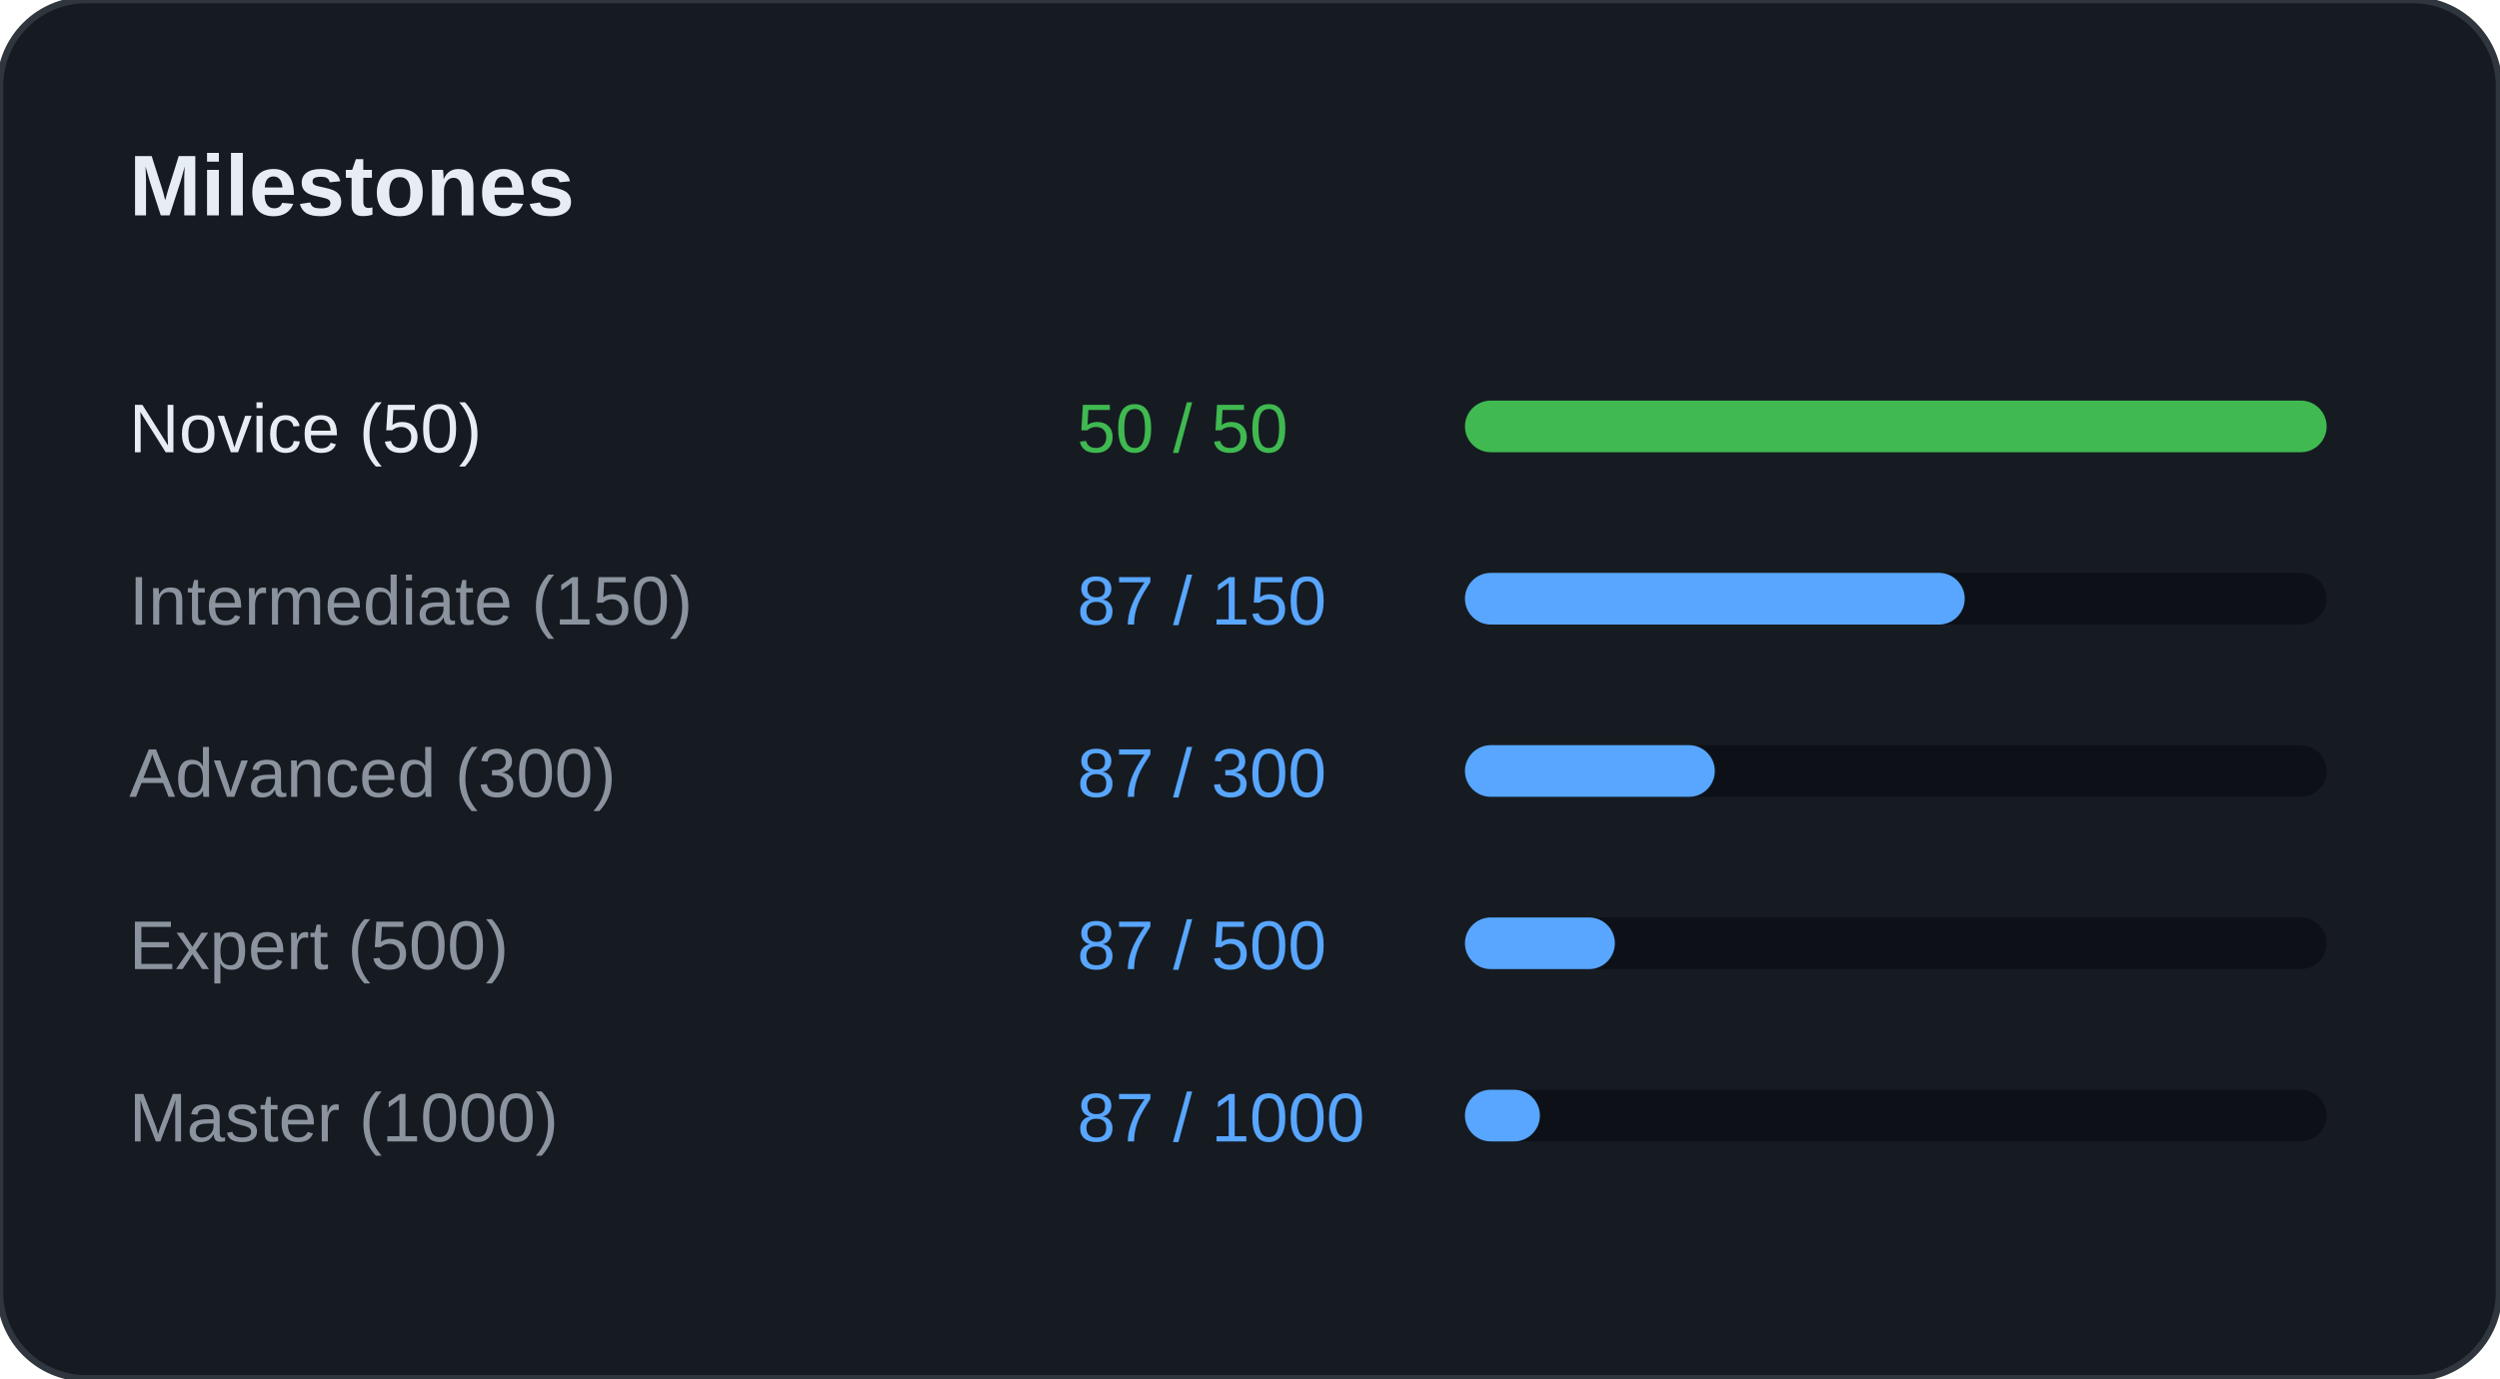
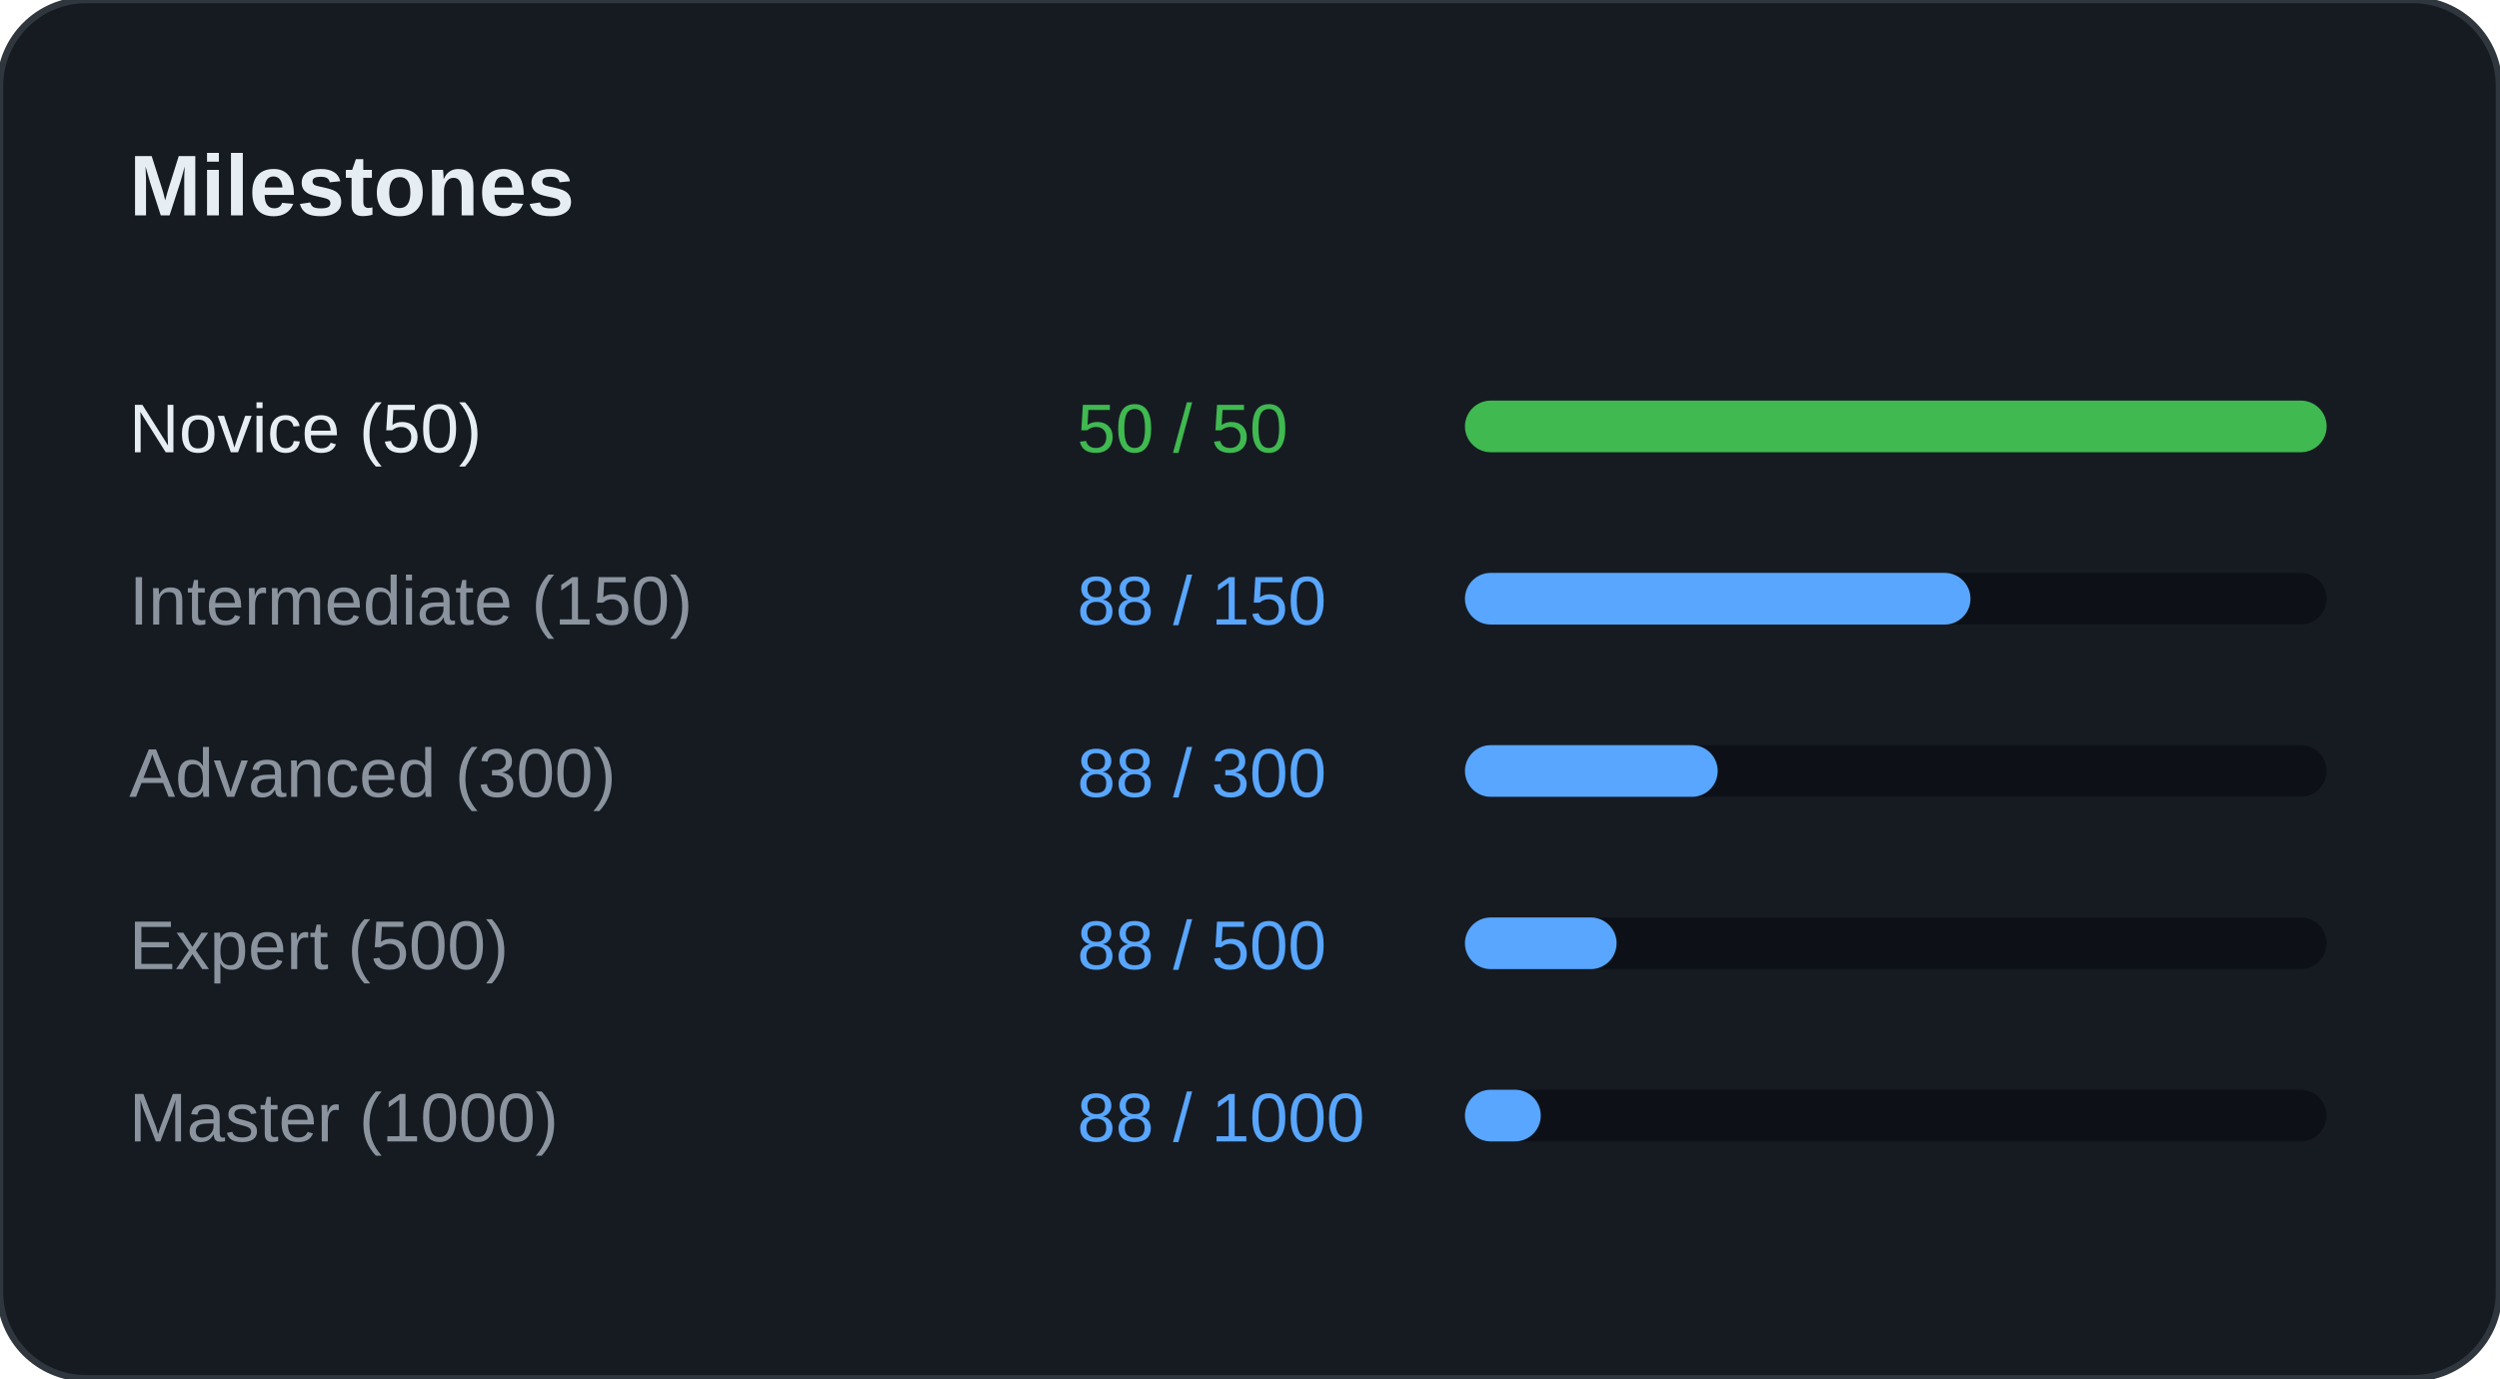
<svg xmlns="http://www.w3.org/2000/svg" width="100%" viewBox="0 0 580 320" preserveAspectRatio="xMidYMid meet">
  <rect width="580" height="320" rx="20" fill="#161B22" stroke="#30363D" stroke-width="1.5" />
  <text x="30" y="50" font-family="Segoe UI, Arial, sans-serif" font-size="20" font-weight="bold" fill="#E6EDF3">Milestones</text>
  <text x="30" y="105" font-family="Segoe UI, Arial, sans-serif" font-size="16" fill="#E6EDF3">Novice (50)</text>
  <text x="250" y="105" font-family="Segoe UI, Arial, sans-serif" font-size="16" fill="#3FB950">50 / 50</text>
  <rect x="340" y="93" width="200" height="12" rx="6" fill="#0D1117" />
  <rect x="340" y="93" width="200" height="12" rx="6" fill="#3FB950" />
  <text x="30" y="145" font-family="Segoe UI, Arial, sans-serif" font-size="16" fill="#8B949E">Intermediate (150)</text>
-   <text x="250" y="145" font-family="Segoe UI, Arial, sans-serif" font-size="16" fill="#58A6FF">87 / 150</text>
+   <text x="250" y="145" font-family="Segoe UI, Arial, sans-serif" font-size="16" fill="#58A6FF">88 / 150</text>
  <rect x="340" y="133" width="200" height="12" rx="6" fill="#0D1117" />
-   <rect x="340" y="133" width="116" height="12" rx="6" fill="#58A6FF" />
+   <rect x="340" y="133" width="117.333" height="12" rx="6" fill="#58A6FF" />
  <text x="30" y="185" font-family="Segoe UI, Arial, sans-serif" font-size="16" fill="#8B949E">Advanced (300)</text>
-   <text x="250" y="185" font-family="Segoe UI, Arial, sans-serif" font-size="16" fill="#58A6FF">87 / 300</text>
+   <text x="250" y="185" font-family="Segoe UI, Arial, sans-serif" font-size="16" fill="#58A6FF">88 / 300</text>
  <rect x="340" y="173" width="200" height="12" rx="6" fill="#0D1117" />
-   <rect x="340" y="173" width="58" height="12" rx="6" fill="#58A6FF" />
+   <rect x="340" y="173" width="58.667" height="12" rx="6" fill="#58A6FF" />
  <text x="30" y="225" font-family="Segoe UI, Arial, sans-serif" font-size="16" fill="#8B949E">Expert (500)</text>
-   <text x="250" y="225" font-family="Segoe UI, Arial, sans-serif" font-size="16" fill="#58A6FF">87 / 500</text>
+   <text x="250" y="225" font-family="Segoe UI, Arial, sans-serif" font-size="16" fill="#58A6FF">88 / 500</text>
  <rect x="340" y="213" width="200" height="12" rx="6" fill="#0D1117" />
-   <rect x="340" y="213" width="34.8" height="12" rx="6" fill="#58A6FF" />
+   <rect x="340" y="213" width="35.2" height="12" rx="6" fill="#58A6FF" />
  <text x="30" y="265" font-family="Segoe UI, Arial, sans-serif" font-size="16" fill="#8B949E">Master (1000)</text>
-   <text x="250" y="265" font-family="Segoe UI, Arial, sans-serif" font-size="16" fill="#58A6FF">87 / 1000</text>
+   <text x="250" y="265" font-family="Segoe UI, Arial, sans-serif" font-size="16" fill="#58A6FF">88 / 1000</text>
  <rect x="340" y="253" width="200" height="12" rx="6" fill="#0D1117" />
-   <rect x="340" y="253" width="17.4" height="12" rx="6" fill="#58A6FF" />
+   <rect x="340" y="253" width="17.6" height="12" rx="6" fill="#58A6FF" />
</svg>
